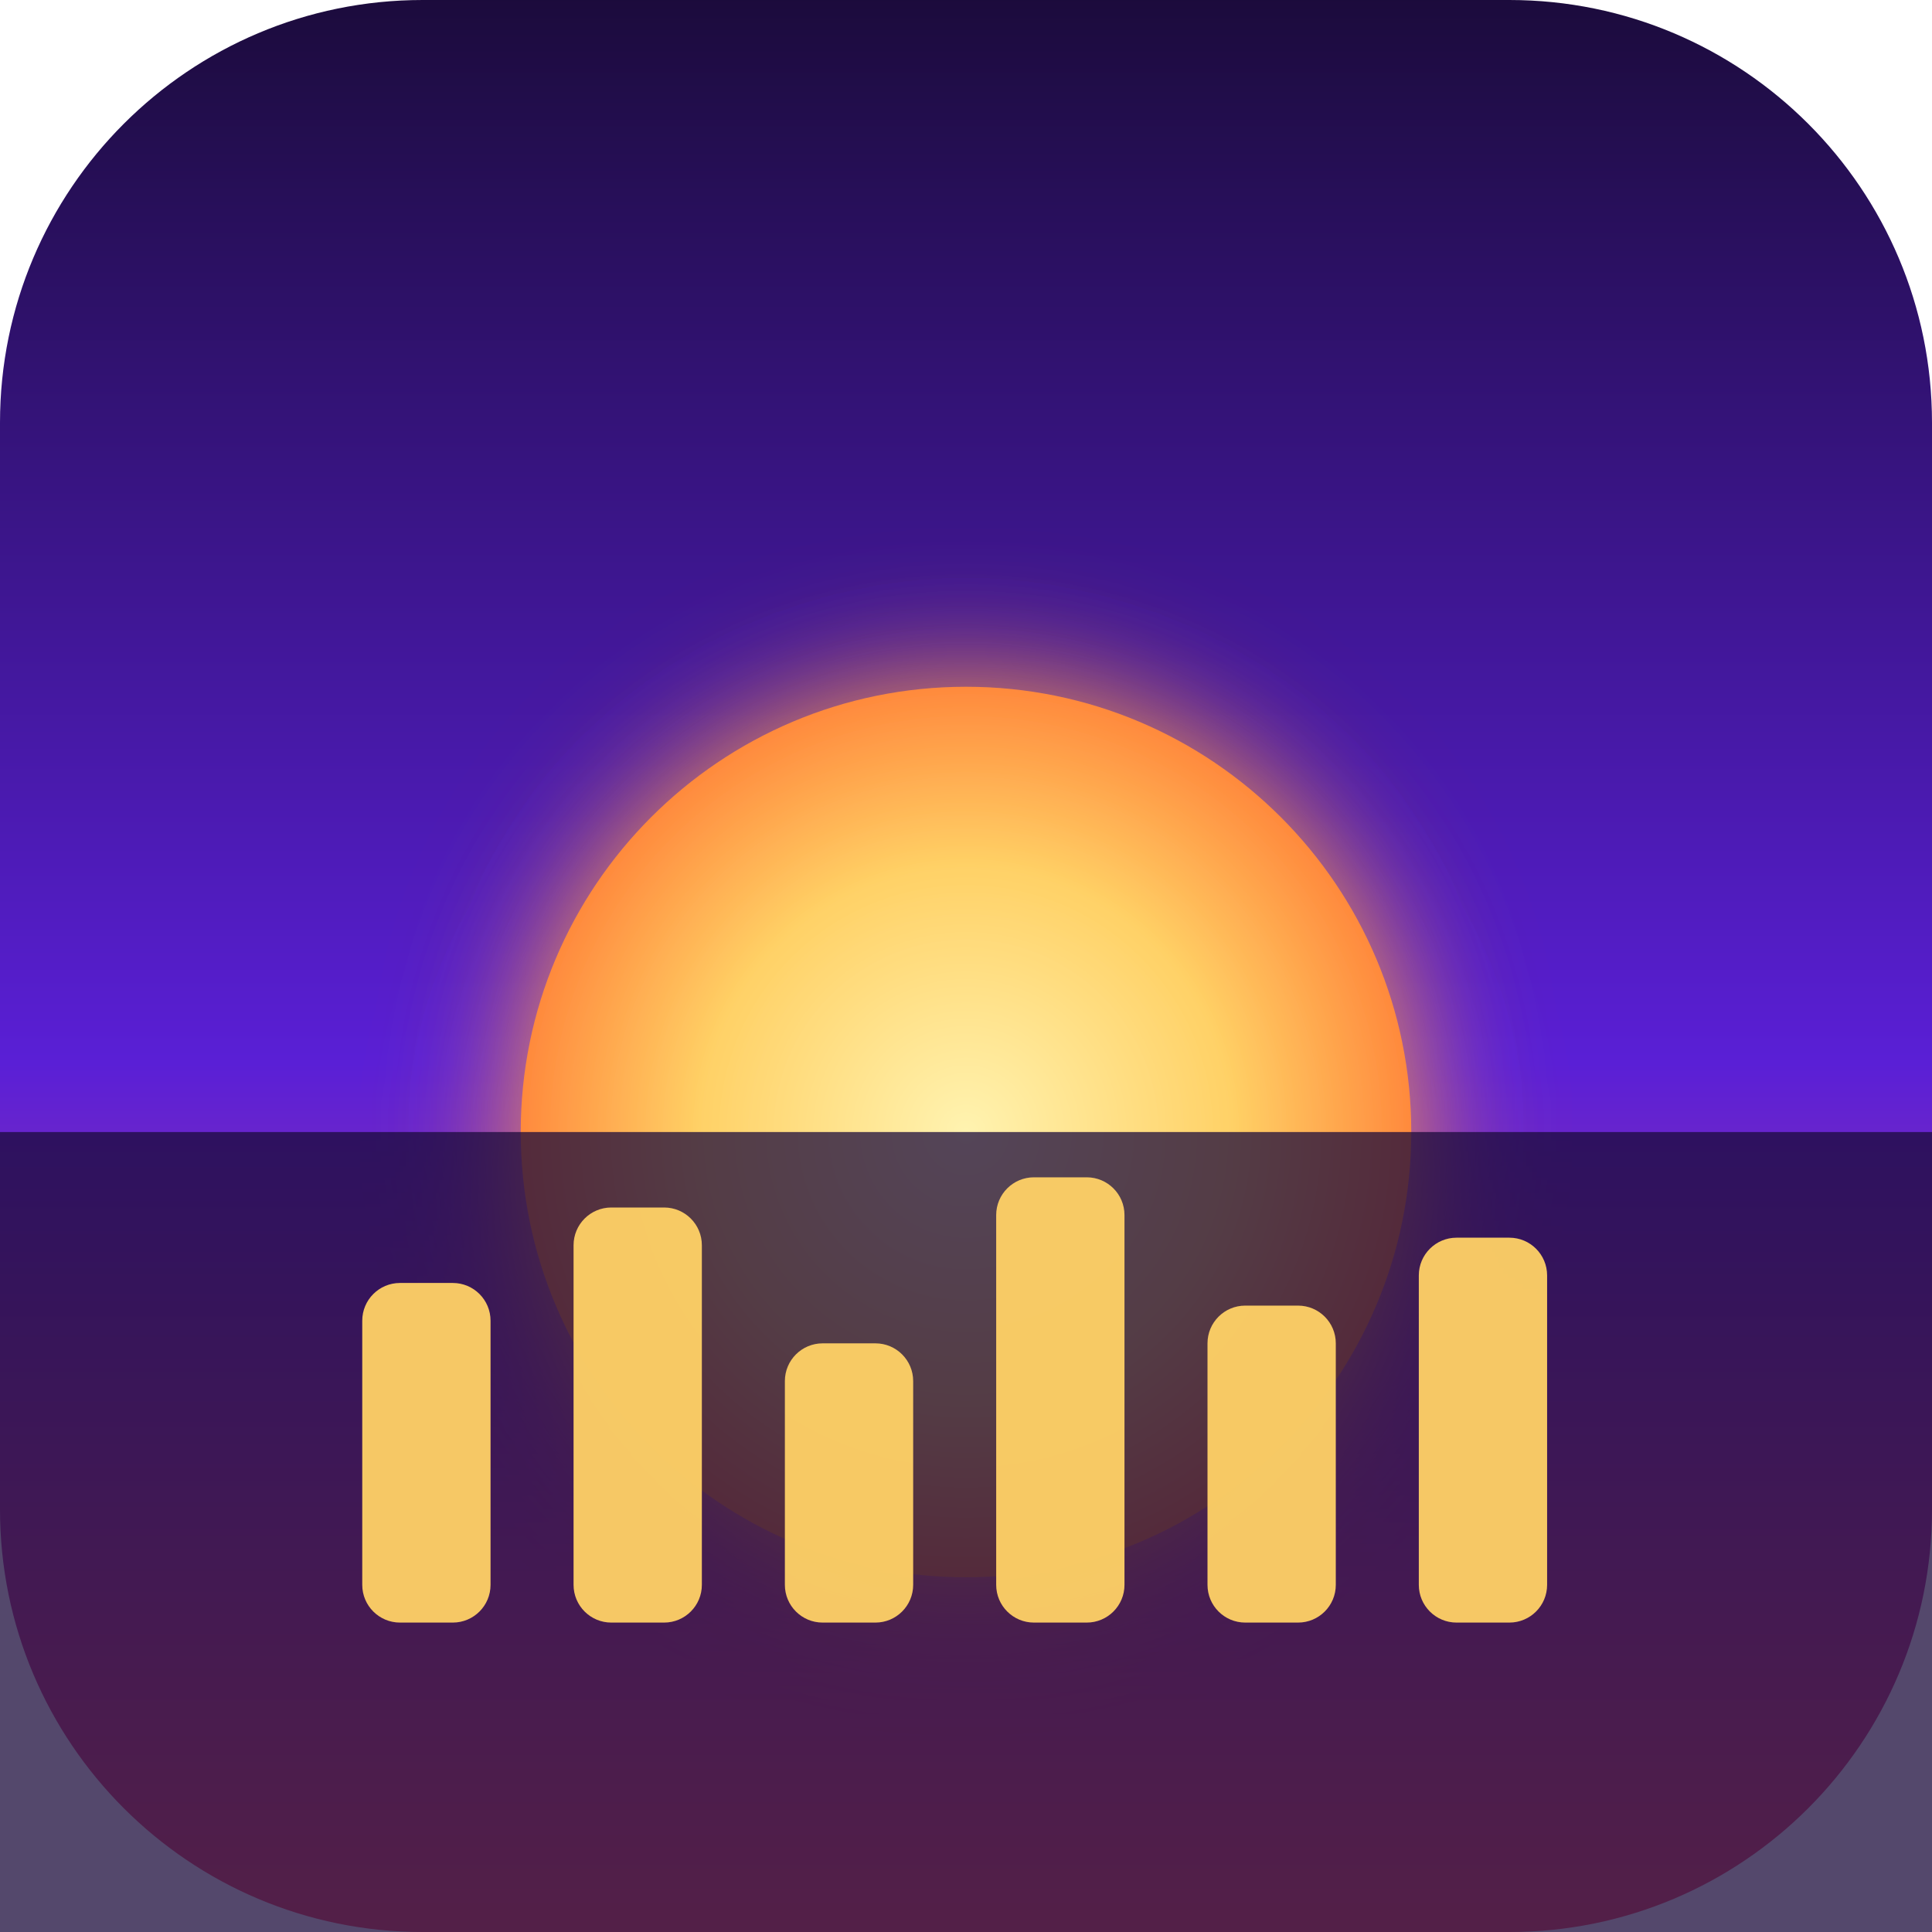
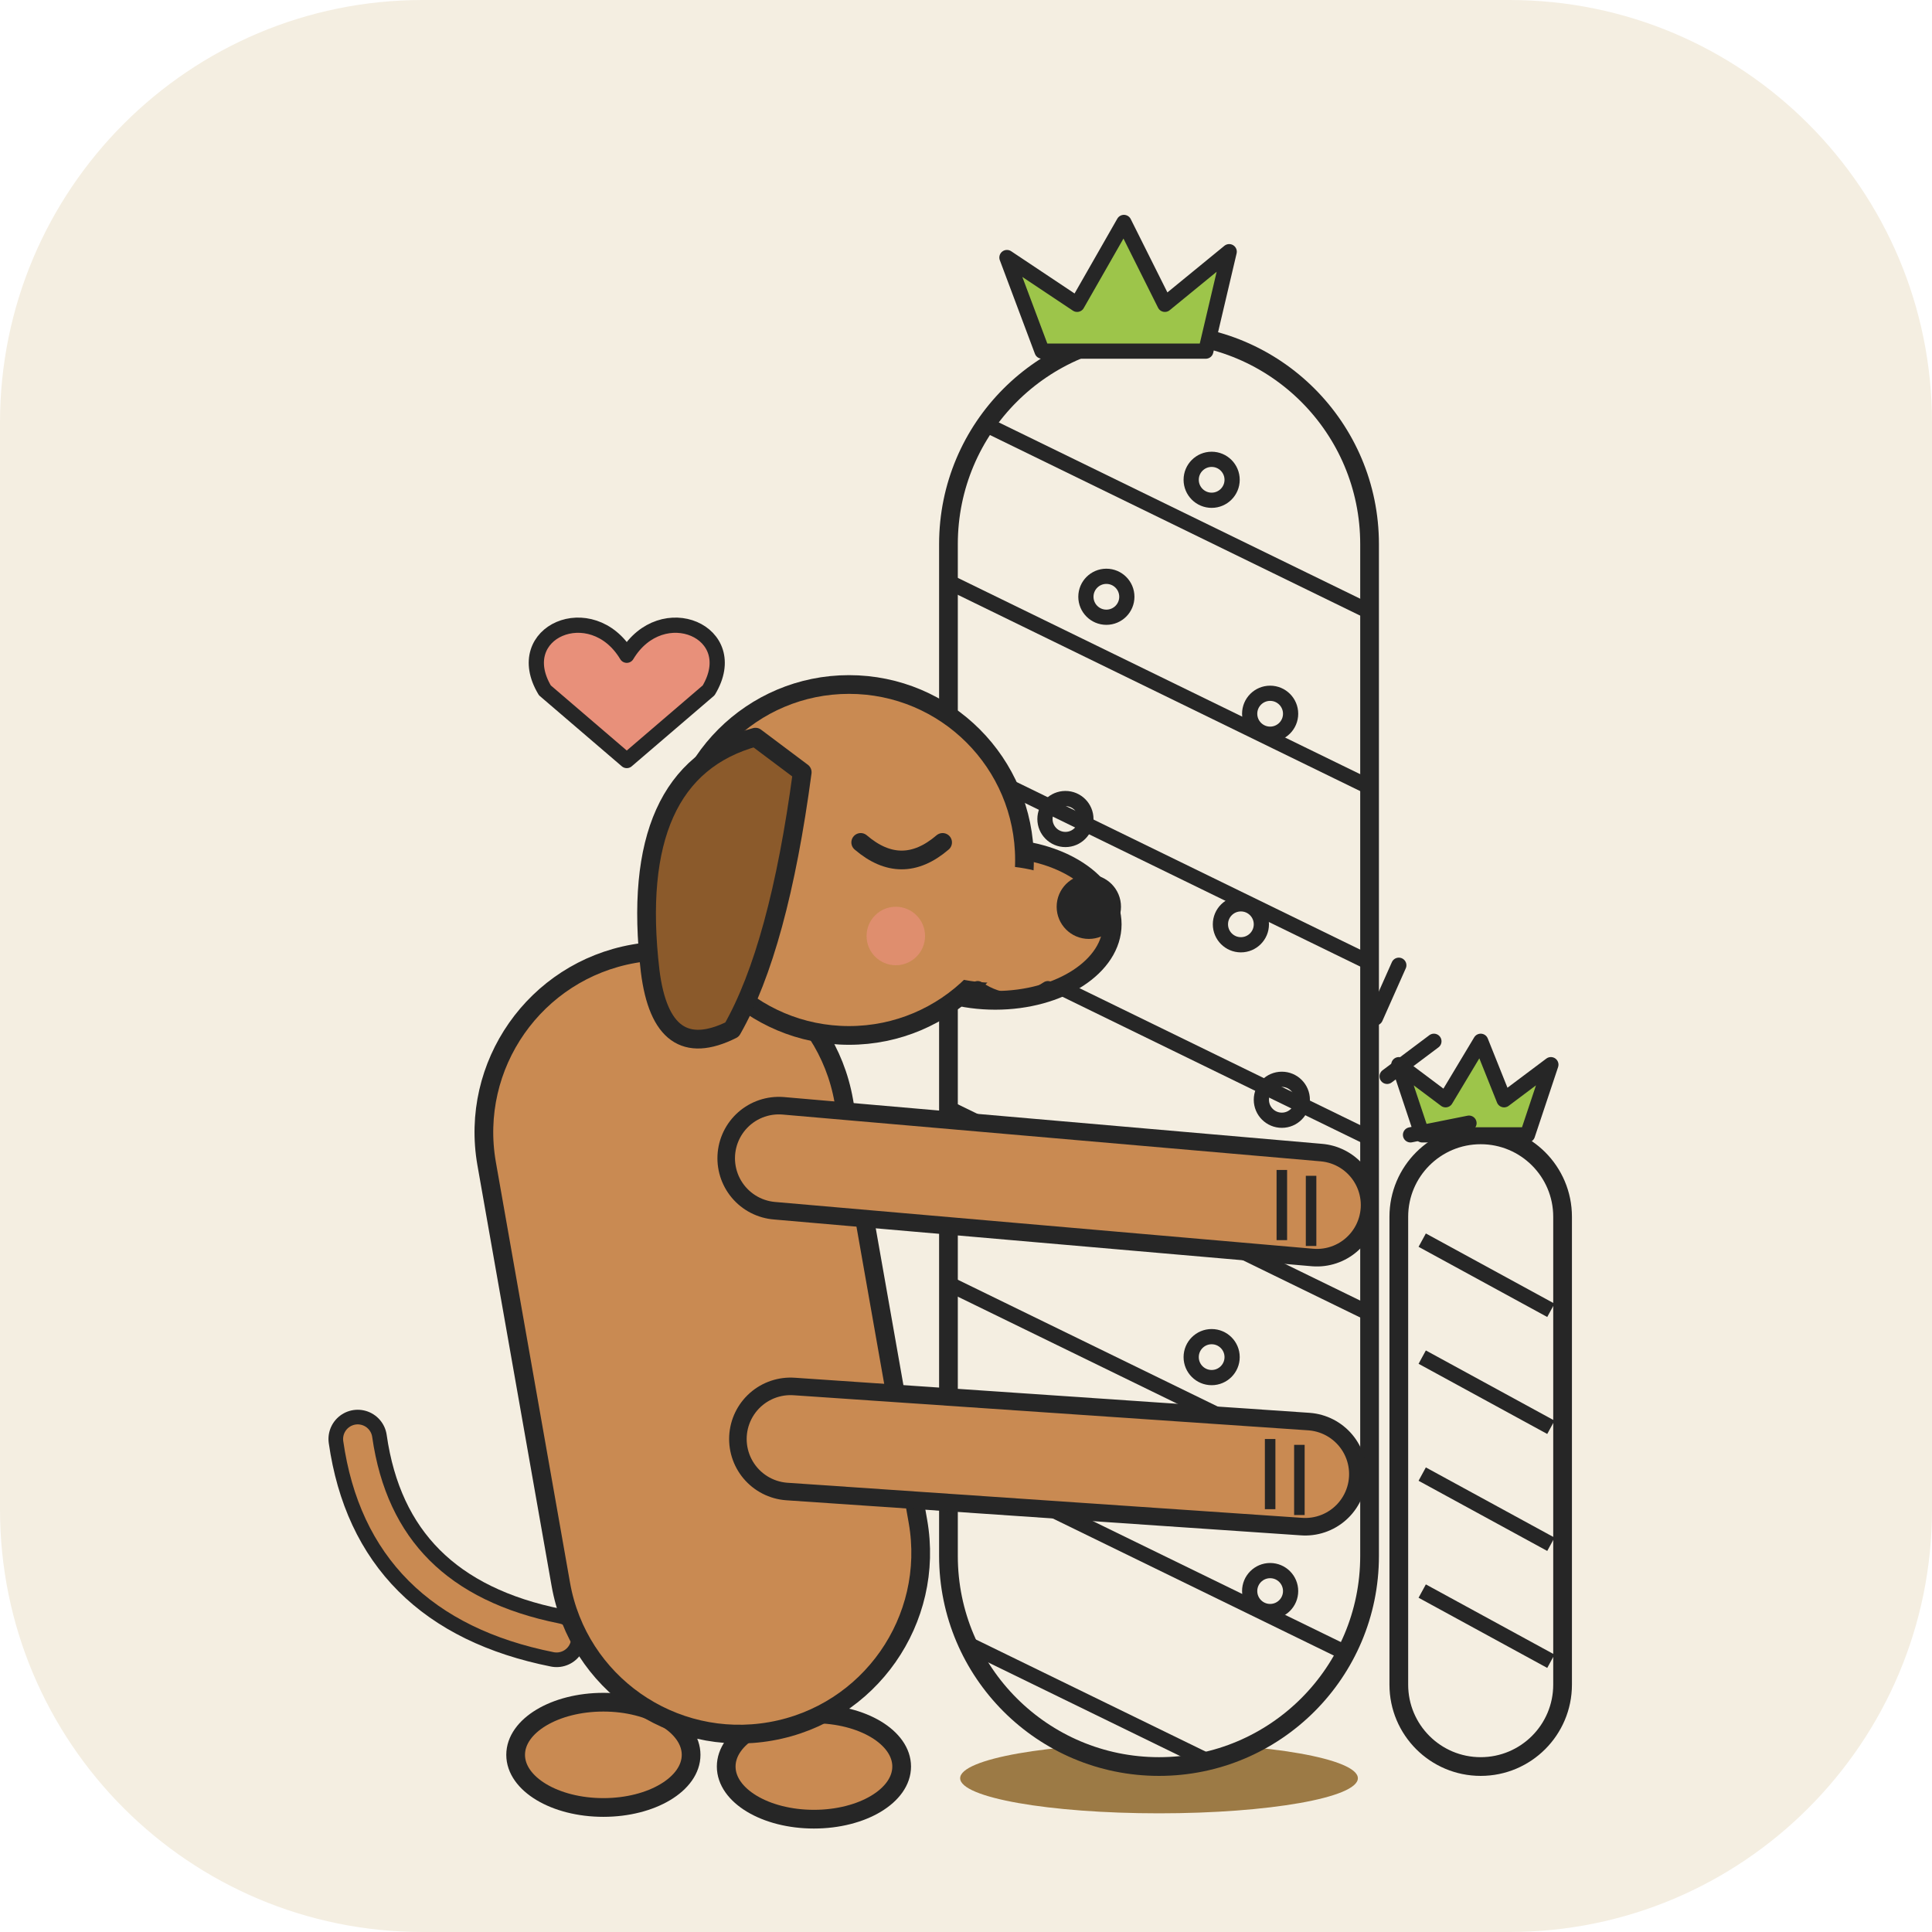
<svg xmlns="http://www.w3.org/2000/svg" viewBox="0 0 512 512">
-   <defs>
-     <linearGradient id="bg" x1="0" y1="0" x2="0" y2="1">
-       <stop offset="0" stop-color="#1b0b3b" />
-       <stop offset=".55" stop-color="#5a1fd6" />
-       <stop offset="1" stop-color="#ff5f6d" />
-     </linearGradient>
-     <radialGradient id="sun" cx=".5" cy=".5" r=".5">
-       <stop offset="0" stop-color="#fff3b0" />
-       <stop offset=".6" stop-color="#ffd166" />
-       <stop offset="1" stop-color="#ff8a3d" />
-     </radialGradient>
-     <filter id="glow" x="-50%" y="-50%" width="200%" height="200%">
-       <feGaussianBlur stdDeviation="18" result="b" />
-       <feMerge>
-         <feMergeNode in="b" />
-         <feMergeNode in="SourceGraphic" />
-       </feMerge>
-     </filter>
-   </defs>
-   <rect width="512" height="512" rx="112" fill="url(#bg)" />
-   <circle cx="256" cy="300" r="118" fill="url(#sun)" filter="url(#glow)" />
-   <rect x="0" y="300" width="512" height="212" fill="#1b0b3b" opacity=".75" />
-   <g fill="#ffd166" opacity=".95">
-     <rect x="96" y="340" width="34" height="90" rx="10" />
-     <rect x="152" y="320" width="34" height="110" rx="10" />
-     <rect x="208" y="356" width="34" height="74" rx="10" />
-     <rect x="264" y="312" width="34" height="118" rx="10" />
-     <rect x="320" y="346" width="34" height="84" rx="10" />
-     <rect x="376" y="328" width="34" height="102" rx="10" />
+   <rect width="512" height="512" rx="112" fill="#F4EEE1" />
+   <g transform="translate(256 262) scale(1.55) translate(-198 -207)">
+     <defs>
+       <clipPath id="cc">
+         <rect x="195" y="95" width="72" height="245" rx="36" />
+       </clipPath>
+     </defs>
+     <ellipse cx="231" cy="342" rx="34" ry="6" fill="#9C7A45" />
+     <rect x="272" y="232" width="28" height="108" rx="14" fill="#F4EEE1" stroke="#262626" stroke-width="3.2" />
+     <path d="M276 250 L298 262 M276 270 L298 282 M276 290 L298 302 M276 310 L298 322" stroke="#262626" stroke-width="2.6" fill="none" />
+     <path d="M276 232 l-4 -12 l8 6 l6 -10 l4 10 l8 -6 l-4 12 z" fill="#9DC54A" stroke="#262626" stroke-width="2.6" stroke-linejoin="round" />
+     <rect x="195" y="95" width="72" height="245" rx="36" fill="#F4EEE1" stroke="#262626" stroke-width="3.2" />
+     <g clip-path="url(#cc)" stroke="#262626" stroke-width="2.6" fill="none">
+       <path d="M190 105 L272 145 M190 135 L272 175 M190 165 L272 205 M190 195 L272 235 M190 225 L272 265 M190 255 L272 295 M190 285 L272 325 M190 315 L272 355" />
+       <circle cx="240" cy="120" r="3.5" />
+       <circle cx="222" cy="140" r="3.5" />
+       <circle cx="250" cy="160" r="3.5" />
+       <circle cx="215" cy="178" r="3.5" />
+       <circle cx="245" cy="196" r="3.5" />
+       <circle cx="252" cy="226" r="3.5" />
+       <circle cx="240" cy="270" r="3.5" />
+       <circle cx="250" cy="310" r="3.5" />
+     </g>
+     <path d="M211 98 l-6 -16 l12 8 l8 -14 l7 14 l11 -9 l-4 17 z" fill="#9DC54A" stroke="#262626" stroke-width="2.6" stroke-linejoin="round" />
+     <path d="M128 318 q-30 -6 -34 -34" fill="none" stroke="#262626" stroke-width="10" stroke-linecap="round" />
+     <path d="M128 318 q-30 -6 -34 -34" fill="none" stroke="#C98A52" stroke-width="5" stroke-linecap="round" />
+     <ellipse cx="136" cy="338" rx="15" ry="9" fill="#C98A52" stroke="#262626" stroke-width="3.2" />
+     <ellipse cx="172" cy="340" rx="15" ry="9" fill="#C98A52" stroke="#262626" stroke-width="3.2" />
+     <rect x="122" y="200" width="62" height="135" rx="31" fill="#C98A52" stroke="#262626" stroke-width="3.2" transform="rotate(-10 153 268)" />
+     <path d="M168 284 L256 290" stroke="#262626" stroke-width="21" stroke-linecap="round" fill="none" />
+     <path d="M168 284 L256 290" stroke="#C98A52" stroke-width="15" stroke-linecap="round" fill="none" />
+     <path d="M166 236 L258 244" stroke="#262626" stroke-width="21" stroke-linecap="round" fill="none" />
+     <path d="M166 236 L258 244" stroke="#C98A52" stroke-width="15" stroke-linecap="round" fill="none" />
+     <path d="M252 238 v12 M257 239 v12 M250 284 v12 M255 285 v12" stroke="#262626" stroke-width="1.8" />
+     <path d="M270 222 l8 -6 M274 232 l10 -2 M268 212 l4 -9" stroke="#262626" stroke-width="2.6" stroke-linecap="round" />
+     <ellipse cx="203" cy="196" rx="20" ry="13" fill="#C98A52" stroke="#262626" stroke-width="3.2" />
+     <circle cx="178" cy="185" r="30" fill="#C98A52" stroke="#262626" stroke-width="3.2" />
+     <ellipse cx="203" cy="196" rx="17" ry="10" fill="#C98A52" />
+     <circle cx="219" cy="193" r="5.5" fill="#262626" />
+     <path d="M180 182 q7 6 14 0" fill="none" stroke="#262626" stroke-width="3.2" stroke-linecap="round" />
+     <path d="M200 207 q6 4 12 0" fill="none" stroke="#262626" stroke-width="2.6" stroke-linecap="round" />
+     <path d="M162 164 q-22 6 -18 40 q2 16 14 10 q8 -14 12 -44 z" fill="#8B5A2B" stroke="#262626" stroke-width="3.2" stroke-linejoin="round" />
+     <circle cx="186" cy="198" r="5" fill="#E8907A" opacity="0.7" />
+     <path d="M140 150 c-6 -10 -20 -4 -14 6 l14 12 l14 -12 c6 -10 -8 -16 -14 -6 z" fill="#E8907A" stroke="#262626" stroke-width="2.6" stroke-linejoin="round" />
  </g>
</svg>
